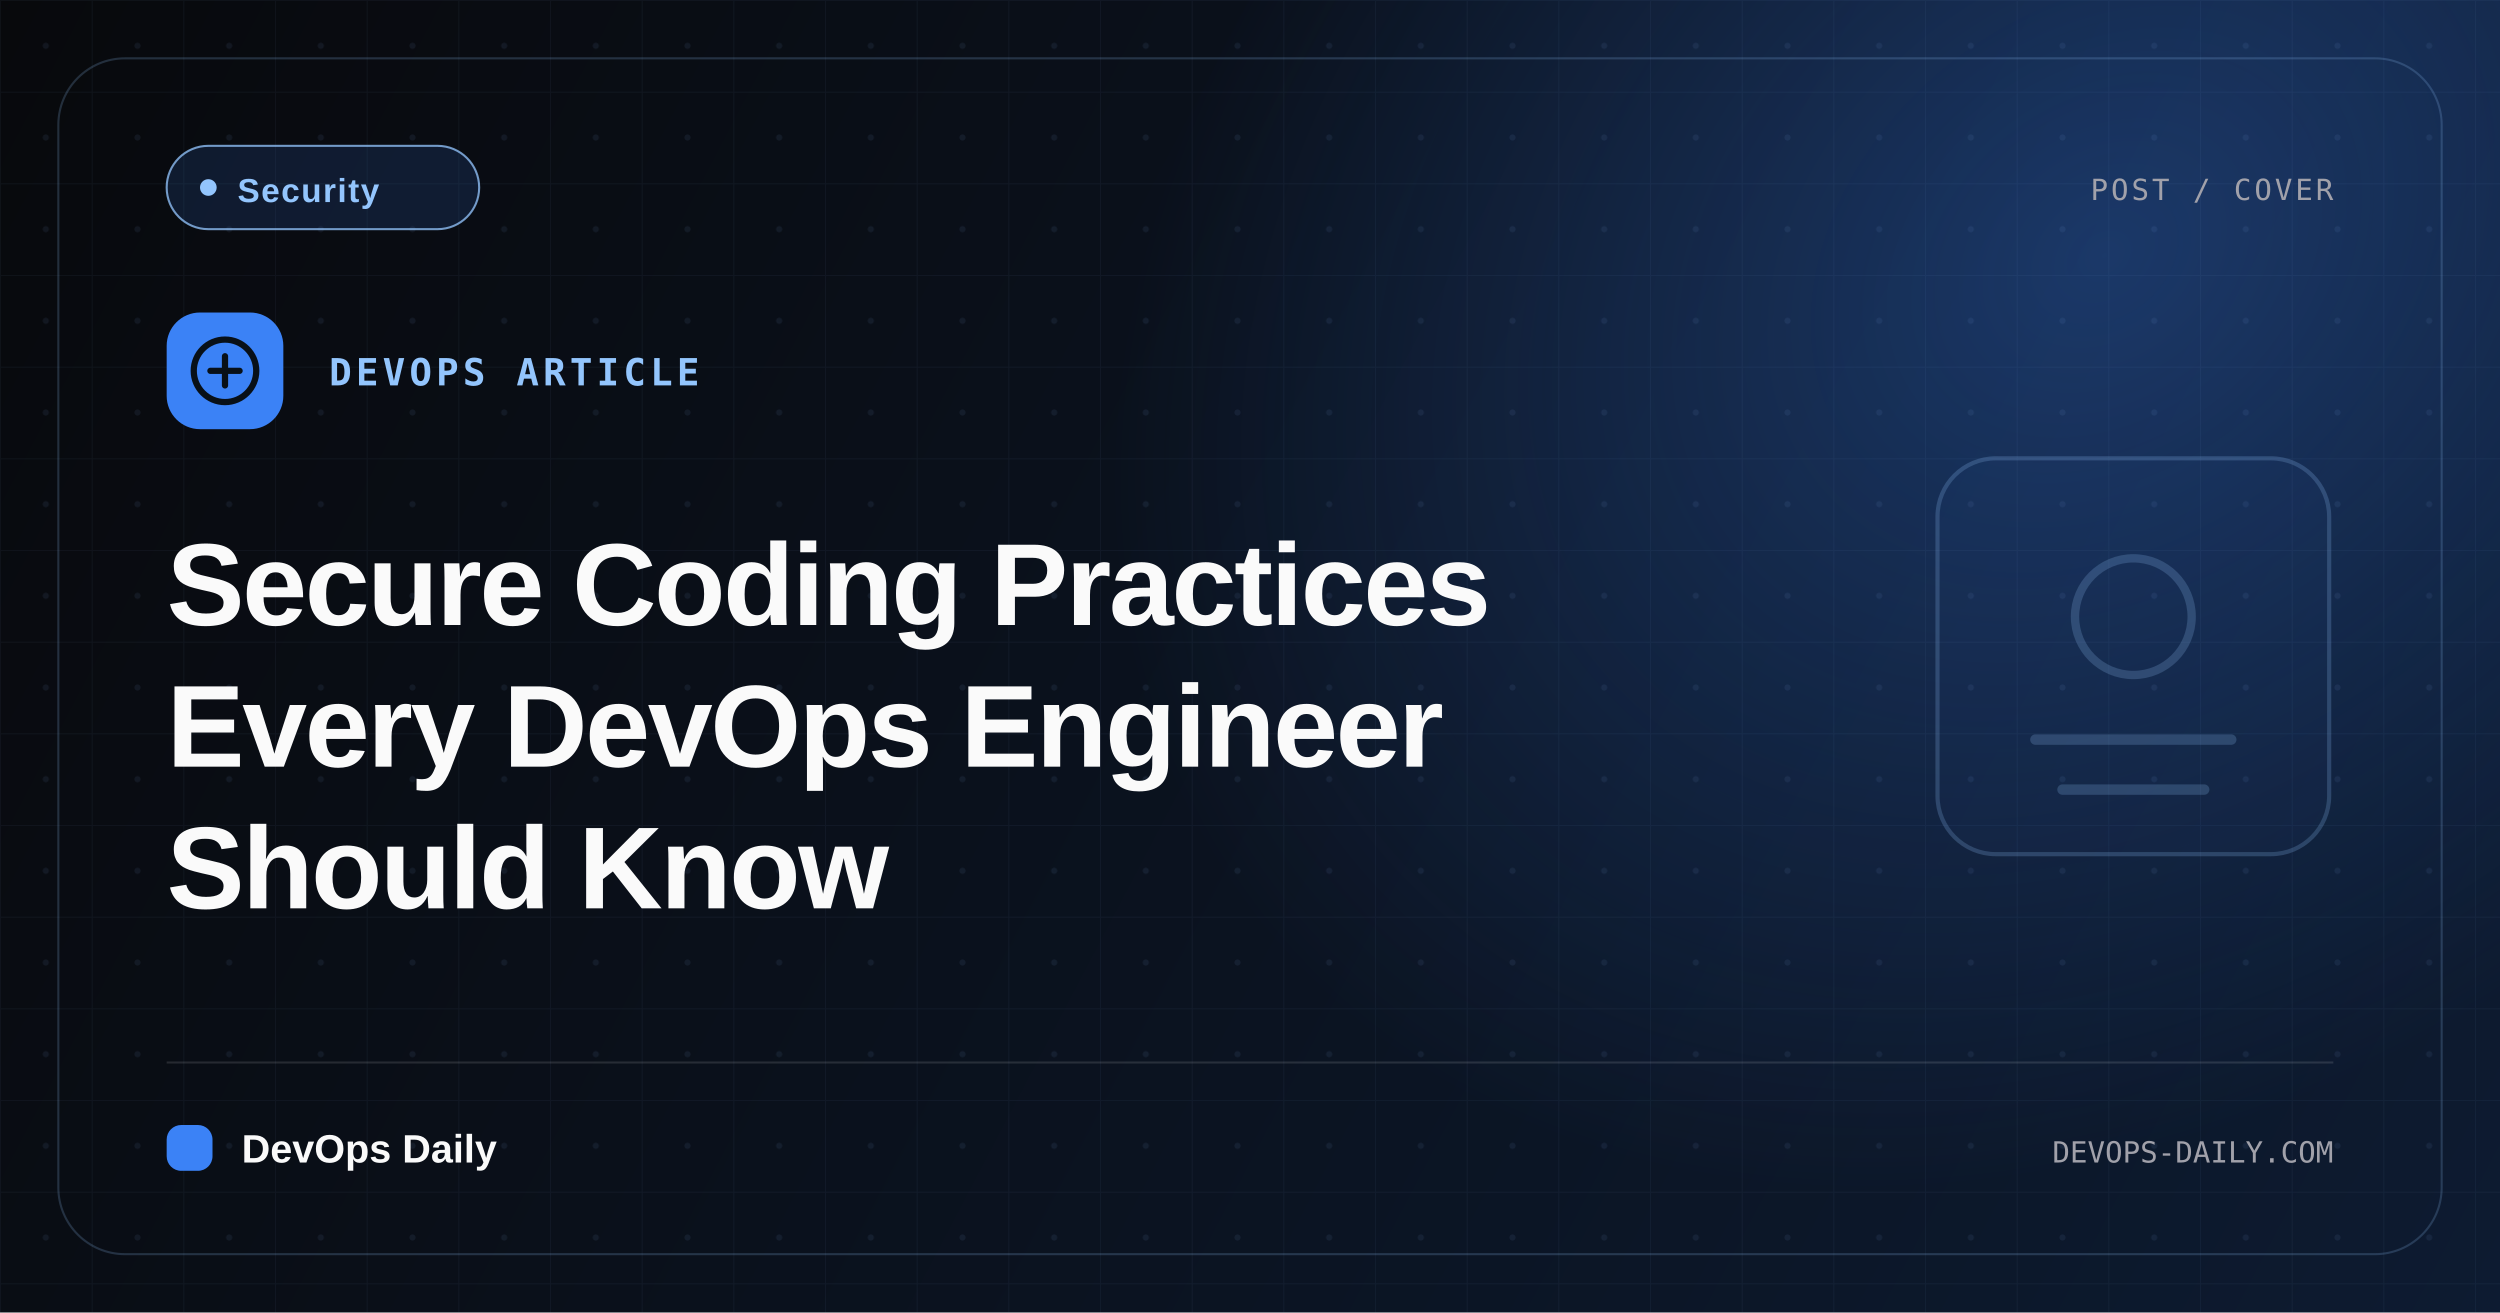
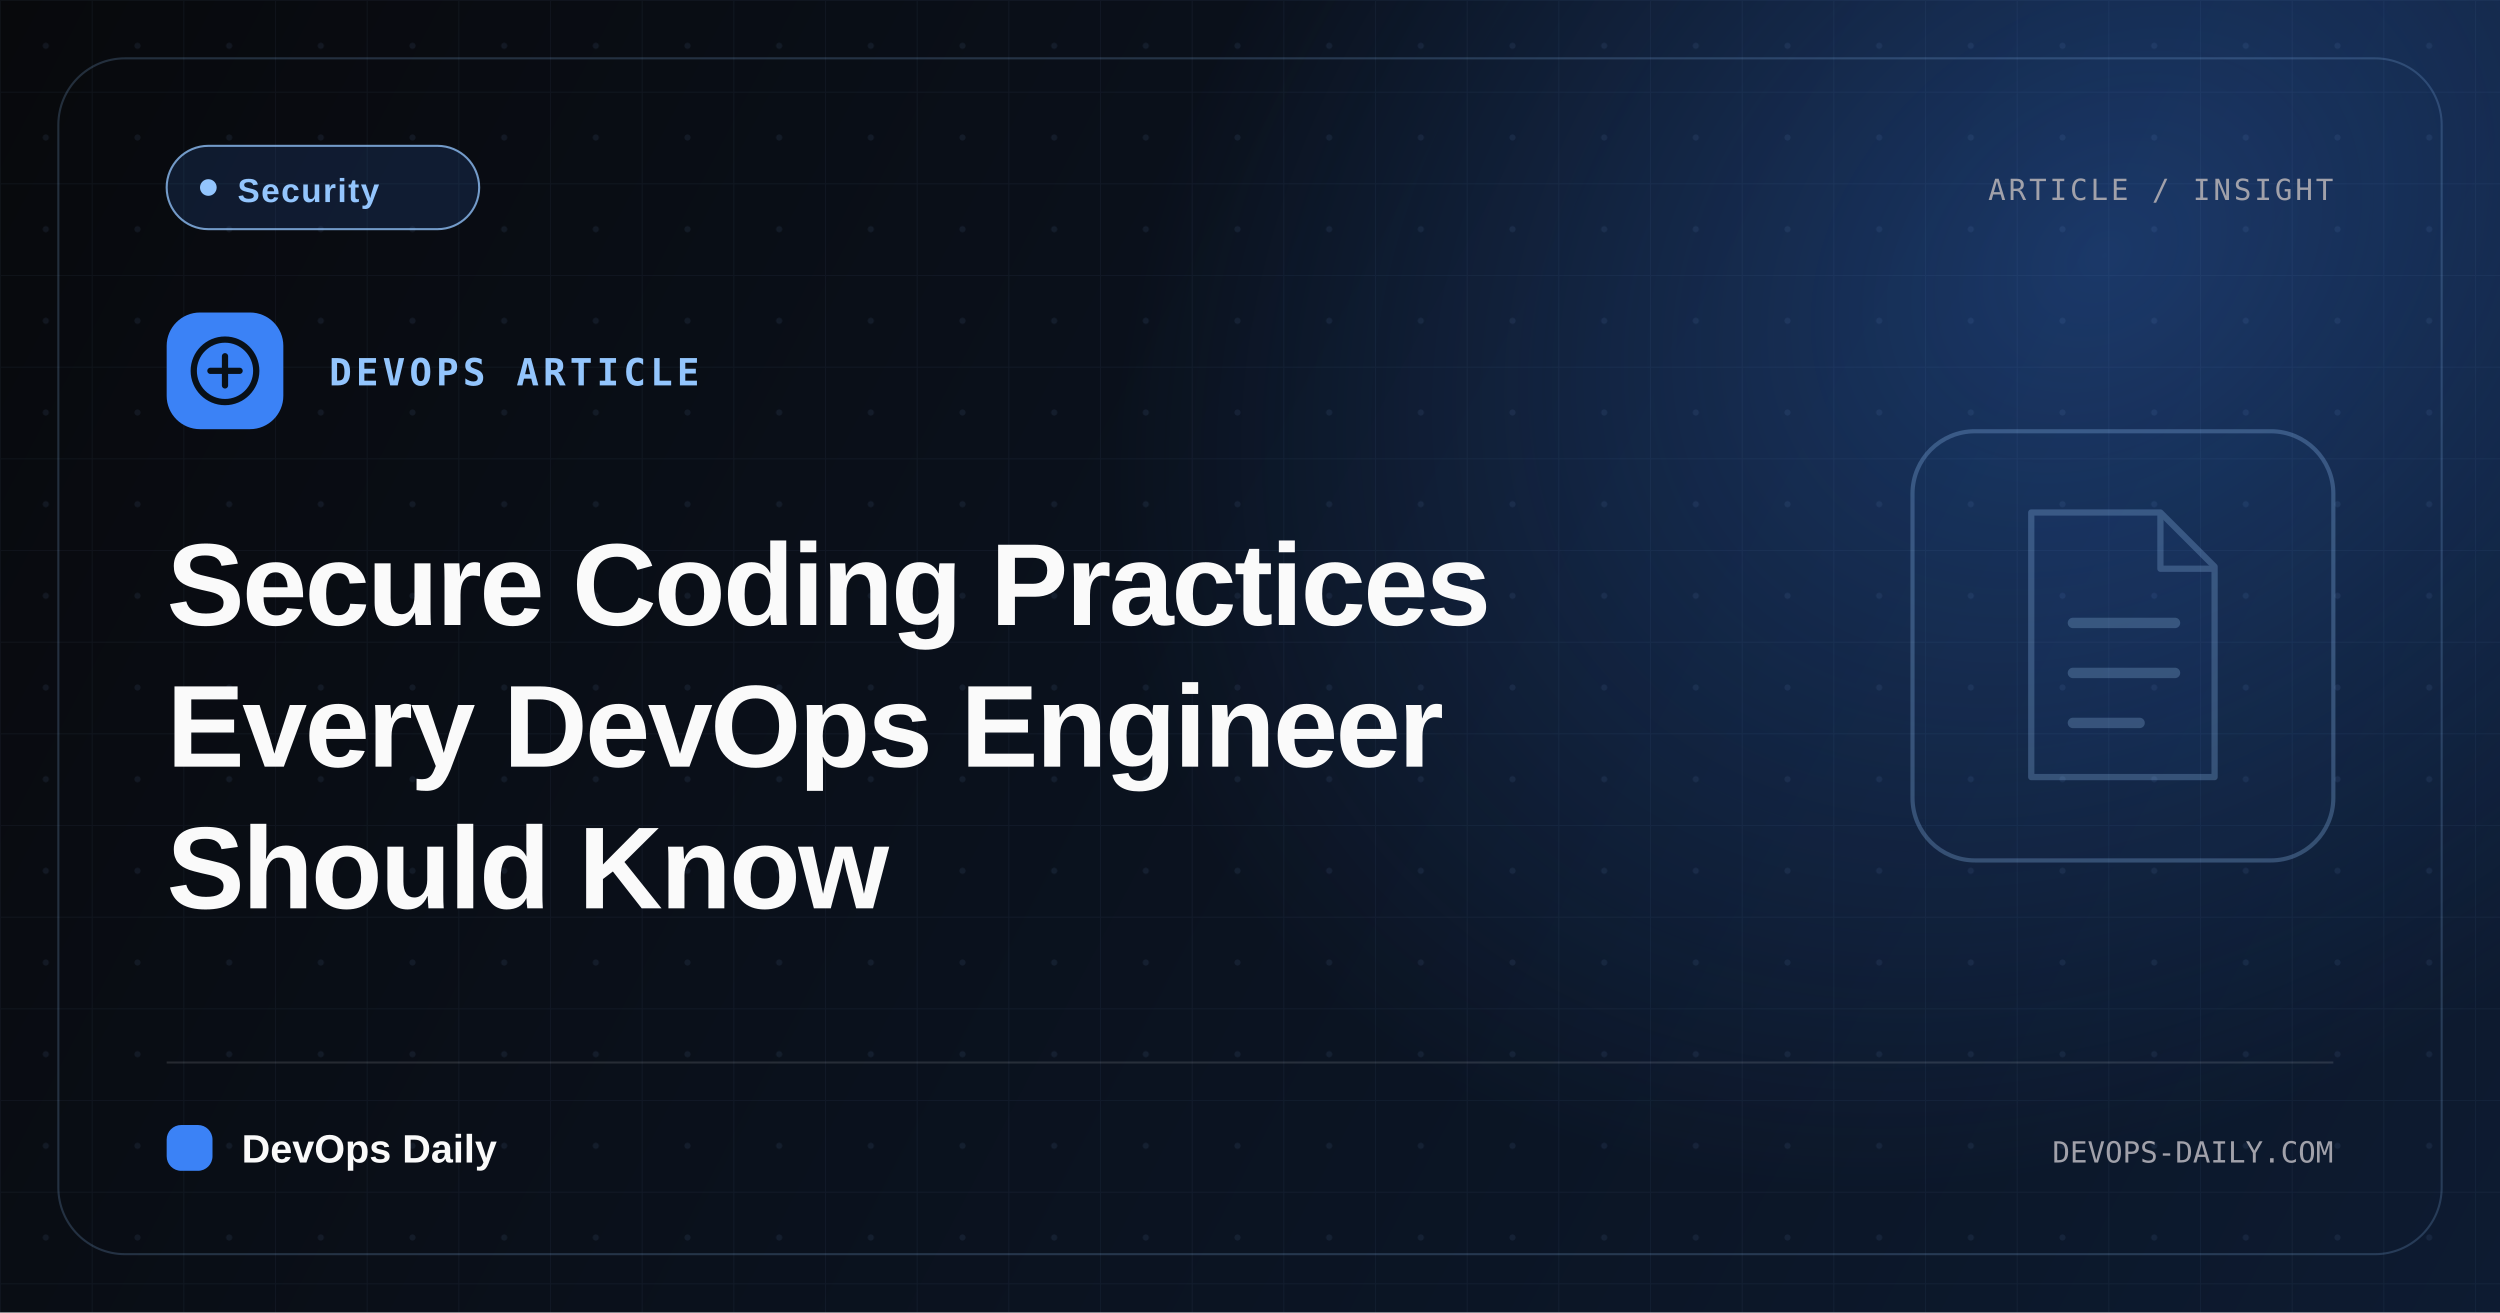
<svg xmlns="http://www.w3.org/2000/svg" width="1200" height="630" viewBox="0 0 1200 630" role="img" aria-label="Secure Coding Practices Every DevOps Engineer Should Know">
  <defs>
    <linearGradient id="bg" x1="0" y1="0" x2="1200" y2="630" gradientUnits="userSpaceOnUse">
      <stop stop-color="#08090c" />
      <stop offset="1" stop-color="#0d1b31" />
    </linearGradient>
    <radialGradient id="glow" cx="0" cy="0" r="1" gradientTransform="translate(1010 120) rotate(142) scale(520 400)" gradientUnits="userSpaceOnUse">
      <stop stop-color="#3b82f6" stop-opacity=".32" />
      <stop offset="1" stop-color="#3b82f6" stop-opacity="0" />
    </radialGradient>
    <pattern id="grid" width="44" height="44" patternUnits="userSpaceOnUse">
      <path d="M44 0H0V44" fill="none" stroke="#93c5fd" stroke-opacity=".05" />
      <circle cx="22" cy="22" r="1.5" fill="#93c5fd" fill-opacity=".075" />
    </pattern>
  </defs>
  <rect width="1200" height="630" fill="url(#bg)" />
  <rect width="1200" height="630" fill="url(#glow)" />
  <rect width="1200" height="630" fill="url(#grid)" />
  <rect x="28" y="28" width="1144" height="574" rx="32" fill="none" stroke="#93c5fd" stroke-opacity=".2" />
-   <g transform="translate(930 220)" opacity=".22">
-     <rect x="0" y="0" width="188" height="190" rx="28" fill="#3b82f6" fill-opacity=".12" stroke="#93c5fd" stroke-width="2" />
-     <circle cx="94" cy="76" r="28" fill="none" stroke="#93c5fd" stroke-width="4" />
-     <path d="M47 135h94M60 159h68" stroke="#93c5fd" stroke-width="5" stroke-linecap="round" />
+   <g data-cover-motif="post" transform="translate(918 207)" opacity=".28">
+     <rect x="0" y="0" width="202" height="206" rx="30" fill="#3b82f6" fill-opacity=".08" stroke="#93c5fd" stroke-width="2" />
+     <path d="M57 39h62l26 26v101H57z" fill="#3b82f6" fill-opacity=".13" stroke="#93c5fd" stroke-width="3" stroke-linejoin="round" />
+     <path d="M119 39v27h26" fill="none" stroke="#93c5fd" stroke-width="3" stroke-linejoin="round" />
+     <path d="M77 92h49M77 116h49M77 140h32" stroke="#93c5fd" stroke-width="5" stroke-linecap="round" />
  </g>
  <rect x="80" y="70" width="150" height="40" rx="20" fill="#3b82f6" fill-opacity=".14" stroke="#93c5fd" stroke-opacity=".76" />
  <circle cx="100" cy="90" r="4" fill="#93c5fd" />
  <text x="114" y="97" font-family="Arial, sans-serif" font-size="16" font-weight="700" letter-spacing=".7" fill="#93c5fd">Security</text>
-   <text x="1120" y="96" font-family="Menlo, Monaco, monospace" font-size="14" letter-spacing="1.4" fill="#a1a1aa" text-anchor="end">POST / COVER</text>
+   <text x="1120" y="96" font-family="Menlo, Monaco, monospace" font-size="14" letter-spacing="1.4" fill="#a1a1aa" text-anchor="end">ARTICLE / INSIGHT</text>
  <rect x="80" y="150" width="56" height="56" rx="16" fill="#3b82f6" />
  <circle cx="108" cy="178" r="15" fill="none" stroke="#081018" stroke-width="3" />
  <path d="M101 178h14m-7-7v14" stroke="#081018" stroke-width="3" stroke-linecap="round" />
  <text x="158" y="185" font-family="Menlo, Monaco, monospace" font-size="18" font-weight="700" letter-spacing="2" fill="#93c5fd">DEVOPS ARTICLE</text>
  <text data-cover-title-line="true" x="80" y="300" font-family="Arial, sans-serif" font-size="56" font-weight="800" letter-spacing="-1.1" fill="#fafafa">Secure Coding Practices</text>
  <text data-cover-title-line="true" x="80" y="368" font-family="Arial, sans-serif" font-size="56" font-weight="800" letter-spacing="-1.1" fill="#fafafa">Every DevOps Engineer</text>
  <text data-cover-title-line="true" x="80" y="436" font-family="Arial, sans-serif" font-size="56" font-weight="800" letter-spacing="-1.1" fill="#fafafa">Should Know</text>
  <line x1="80" y1="510" x2="1120" y2="510" stroke="#fafafa" stroke-opacity=".12" />
  <rect x="80" y="540" width="22" height="22" rx="7" fill="#3b82f6" />
  <text x="116" y="558" font-family="Arial, sans-serif" font-size="19" font-weight="800" fill="#fafafa">DevOps Daily</text>
  <text x="1120" y="558" font-family="Menlo, Monaco, monospace" font-size="14" fill="#a1a1aa" text-anchor="end">DEVOPS-DAILY.COM</text>
</svg>
